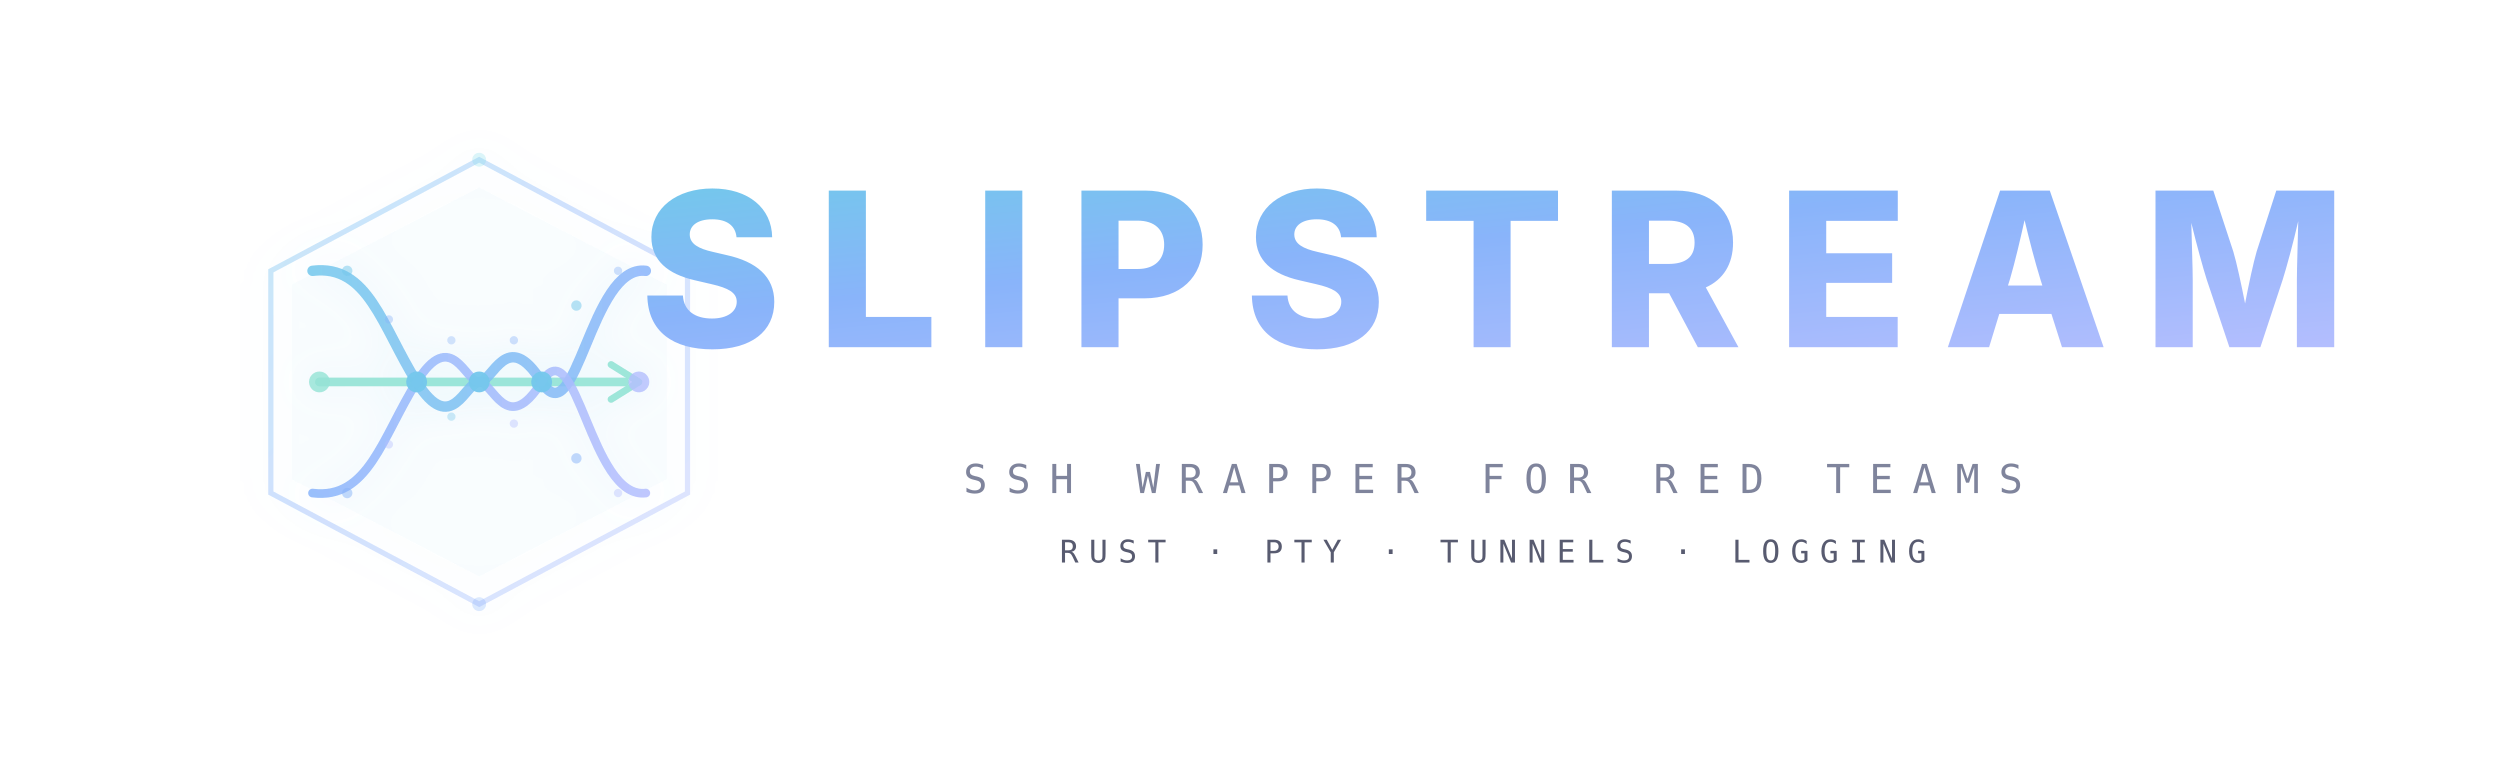
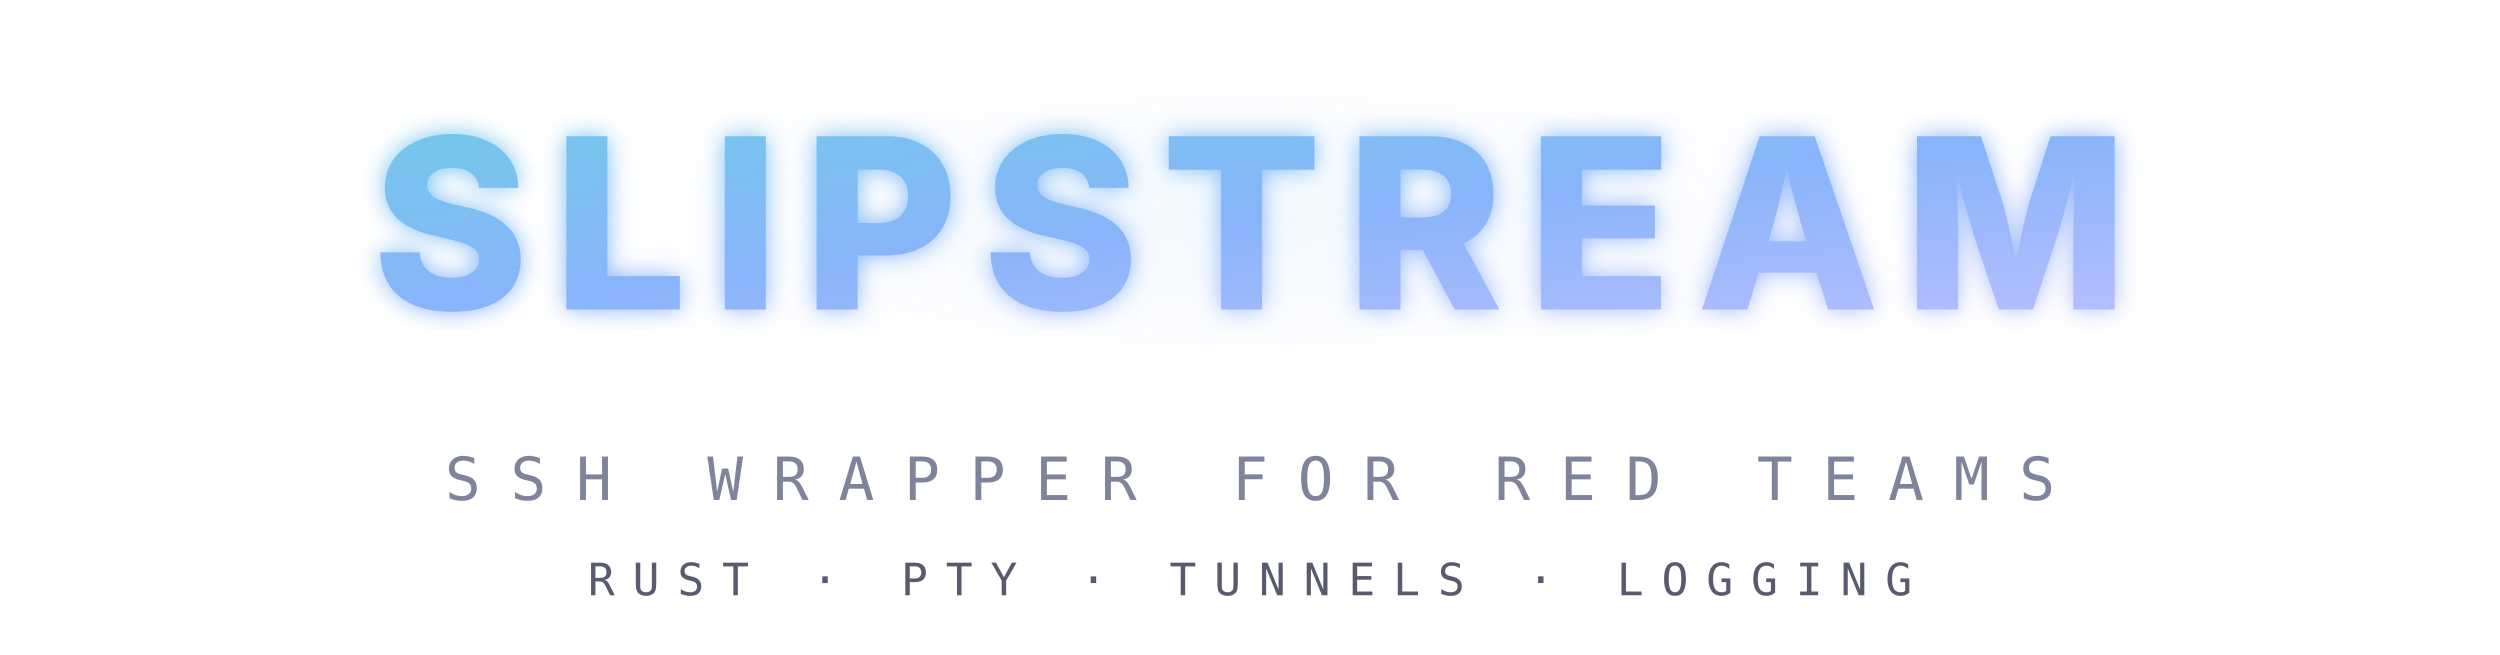
- <svg xmlns="http://www.w3.org/2000/svg" viewBox="0 0 720 220" fill="none">
+ <svg xmlns="http://www.w3.org/2000/svg" viewBox="0 0 420 110" fill="none">
  <defs>
-     <linearGradient id="g1" x1="0%" y1="0%" x2="100%" y2="100%">
+     <linearGradient id="grad" x1="0%" y1="0%" x2="100%" y2="100%">
      <stop offset="0%" stop-color="#74c7ec" />
-       <stop offset="40%" stop-color="#89b4fa" />
+       <stop offset="50%" stop-color="#89b4fa" />
      <stop offset="100%" stop-color="#b4befe" />
    </linearGradient>
-     <linearGradient id="gWrapUpper" x1="0%" y1="0%" x2="100%" y2="0%">
-       <stop offset="0%" stop-color="#74c7ec" />
-       <stop offset="100%" stop-color="#89b4fa" />
-     </linearGradient>
-     <linearGradient id="gWrapLower" x1="0%" y1="0%" x2="100%" y2="0%">
-       <stop offset="0%" stop-color="#89b4fa" />
-       <stop offset="100%" stop-color="#b4befe" />
-     </linearGradient>
-     <filter id="softglow" x="-30%" y="-30%" width="160%" height="160%">
-       <feGaussianBlur in="SourceAlpha" stdDeviation="6" result="blur" />
-       <feFlood flood-color="#74c7ec" flood-opacity="0.15" result="color" />
-       <feComposite in="color" in2="blur" operator="in" result="shadow" />
-       <feComposite in="SourceGraphic" in2="shadow" operator="over" />
+     <radialGradient id="glow" cx="50%" cy="40%" r="40%">
+       <stop offset="0%" stop-color="#74c7ec" stop-opacity="0.1" />
+       <stop offset="50%" stop-color="#89b4fa" stop-opacity="0.04" />
+       <stop offset="100%" stop-color="#b4befe" stop-opacity="0" />
+     </radialGradient>
+     <filter id="textglow">
+       <feGaussianBlur in="SourceGraphic" stdDeviation="2" result="blur" />
+       <feComposite in="SourceGraphic" in2="blur" operator="over" />
    </filter>
  </defs>
-   <g transform="translate(58, 40)" filter="url(#softglow)">
-     <path d="M 80 6 L 140 38 L 140 102 L 80 134 L 20 102 L 20 38 Z" fill="none" stroke="url(#g1)" stroke-width="1.5" opacity="0.4" />
-     <path d="M 80 14 L 134 42 L 134 98 L 80 126 L 26 98 L 26 42 Z" fill="#74c7ec" opacity="0.04" />
-     <line x1="34" y1="70" x2="122" y2="70" stroke="#94e2d5" stroke-width="2.5" stroke-linecap="round" opacity="0.9" />
-     <path d="M 118 65 L 126 70 L 118 75" stroke="#94e2d5" stroke-width="2" stroke-linecap="round" stroke-linejoin="round" fill="none" opacity="0.9" />
-     <path d="M 32 38 C 48 36, 52 54, 62 70 C 72 86, 76 70, 80 70 C 84 70, 88 54, 98 70 C 108 86, 112 36, 128 38" stroke="url(#gWrapUpper)" stroke-width="3" stroke-linecap="round" fill="none" opacity="0.85" />
-     <path d="M 32 102 C 48 104, 52 86, 62 70 C 72 54, 76 70, 80 70 C 84 70, 88 86, 98 70 C 108 54, 112 104, 128 102" stroke="url(#gWrapLower)" stroke-width="2.5" stroke-linecap="round" fill="none" opacity="0.85" />
-     <circle cx="62" cy="70" r="3" fill="#74c7ec" opacity="0.95" />
-     <circle cx="80" cy="70" r="3" fill="#74c7ec" opacity="0.95" />
-     <circle cx="98" cy="70" r="3" fill="#74c7ec" opacity="0.95" />
-     <circle cx="34" cy="70" r="3" fill="#94e2d5" opacity="0.8" />
-     <circle cx="126" cy="70" r="3" fill="#b4befe" opacity="0.8" />
-     <circle cx="42" cy="38" r="1.5" fill="#74c7ec" opacity="0.5" />
-     <circle cx="54" cy="52" r="1.2" fill="#89b4fa" opacity="0.4" />
-     <circle cx="72" cy="80" r="1.2" fill="#74c7ec" opacity="0.35" />
-     <circle cx="90" cy="58" r="1.2" fill="#89b4fa" opacity="0.4" />
-     <circle cx="108" cy="48" r="1.5" fill="#74c7ec" opacity="0.5" />
-     <circle cx="120" cy="38" r="1.2" fill="#89b4fa" opacity="0.4" />
-     <circle cx="42" cy="102" r="1.5" fill="#89b4fa" opacity="0.5" />
-     <circle cx="54" cy="88" r="1.2" fill="#b4befe" opacity="0.4" />
-     <circle cx="72" cy="58" r="1.2" fill="#89b4fa" opacity="0.35" />
-     <circle cx="90" cy="82" r="1.2" fill="#b4befe" opacity="0.4" />
-     <circle cx="108" cy="92" r="1.5" fill="#89b4fa" opacity="0.5" />
-     <circle cx="120" cy="102" r="1.2" fill="#b4befe" opacity="0.4" />
-     <circle cx="80" cy="6" r="2" fill="#89dceb" opacity="0.3" />
-     <circle cx="80" cy="134" r="2" fill="#89b4fa" opacity="0.3" />
-   </g>
-   <text x="430" y="100" font-family="'SF Pro Display', 'Inter', 'Segoe UI', 'Helvetica Neue', Arial, sans-serif" font-size="62" font-weight="800" letter-spacing="10" fill="url(#g1)" text-anchor="middle">SLIPSTREAM</text>
-   <line x1="270" y1="118" x2="590" y2="118" stroke="url(#g1)" stroke-width="0.8" opacity="0.25" />
-   <text x="430" y="142" font-family="'SF Mono', 'JetBrains Mono', 'Fira Code', 'Cascadia Code', monospace" font-size="11.5" font-weight="400" letter-spacing="5.5" fill="#7f849c" text-anchor="middle">SSH WRAPPER FOR RED TEAMS</text>
-   <text x="430" y="162" font-family="'SF Mono', 'JetBrains Mono', 'Fira Code', monospace" font-size="9" font-weight="400" letter-spacing="3" fill="#585b70" text-anchor="middle">RUST  ·  PTY  ·  TUNNELS  ·  LOGGING</text>
+   <ellipse cx="210" cy="45" rx="160" ry="40" fill="url(#glow)" />
+   <text x="210" y="52" text-anchor="middle" font-family="'Inter', 'SF Pro Display', 'Segoe UI', 'Helvetica Neue', Arial, sans-serif" font-size="40" font-weight="800" fill="url(#grad)" letter-spacing="4" filter="url(#textglow)">SLIPSTREAM</text>
+   <line x1="105" y1="68" x2="315" y2="68" stroke="url(#grad)" stroke-width="0.6" opacity="0.2" />
+   <text x="210" y="84" text-anchor="middle" font-family="'JetBrains Mono', 'SF Mono', 'Fira Code', 'Cascadia Code', monospace" font-size="10" font-weight="400" fill="#7f849c" letter-spacing="5">SSH WRAPPER FOR RED TEAMS</text>
+   <text x="210" y="100" text-anchor="middle" font-family="'JetBrains Mono', 'SF Mono', 'Fira Code', monospace" font-size="7.5" font-weight="400" fill="#585b70" letter-spacing="3">RUST  ·  PTY  ·  TUNNELS  ·  LOGGING</text>
</svg>
